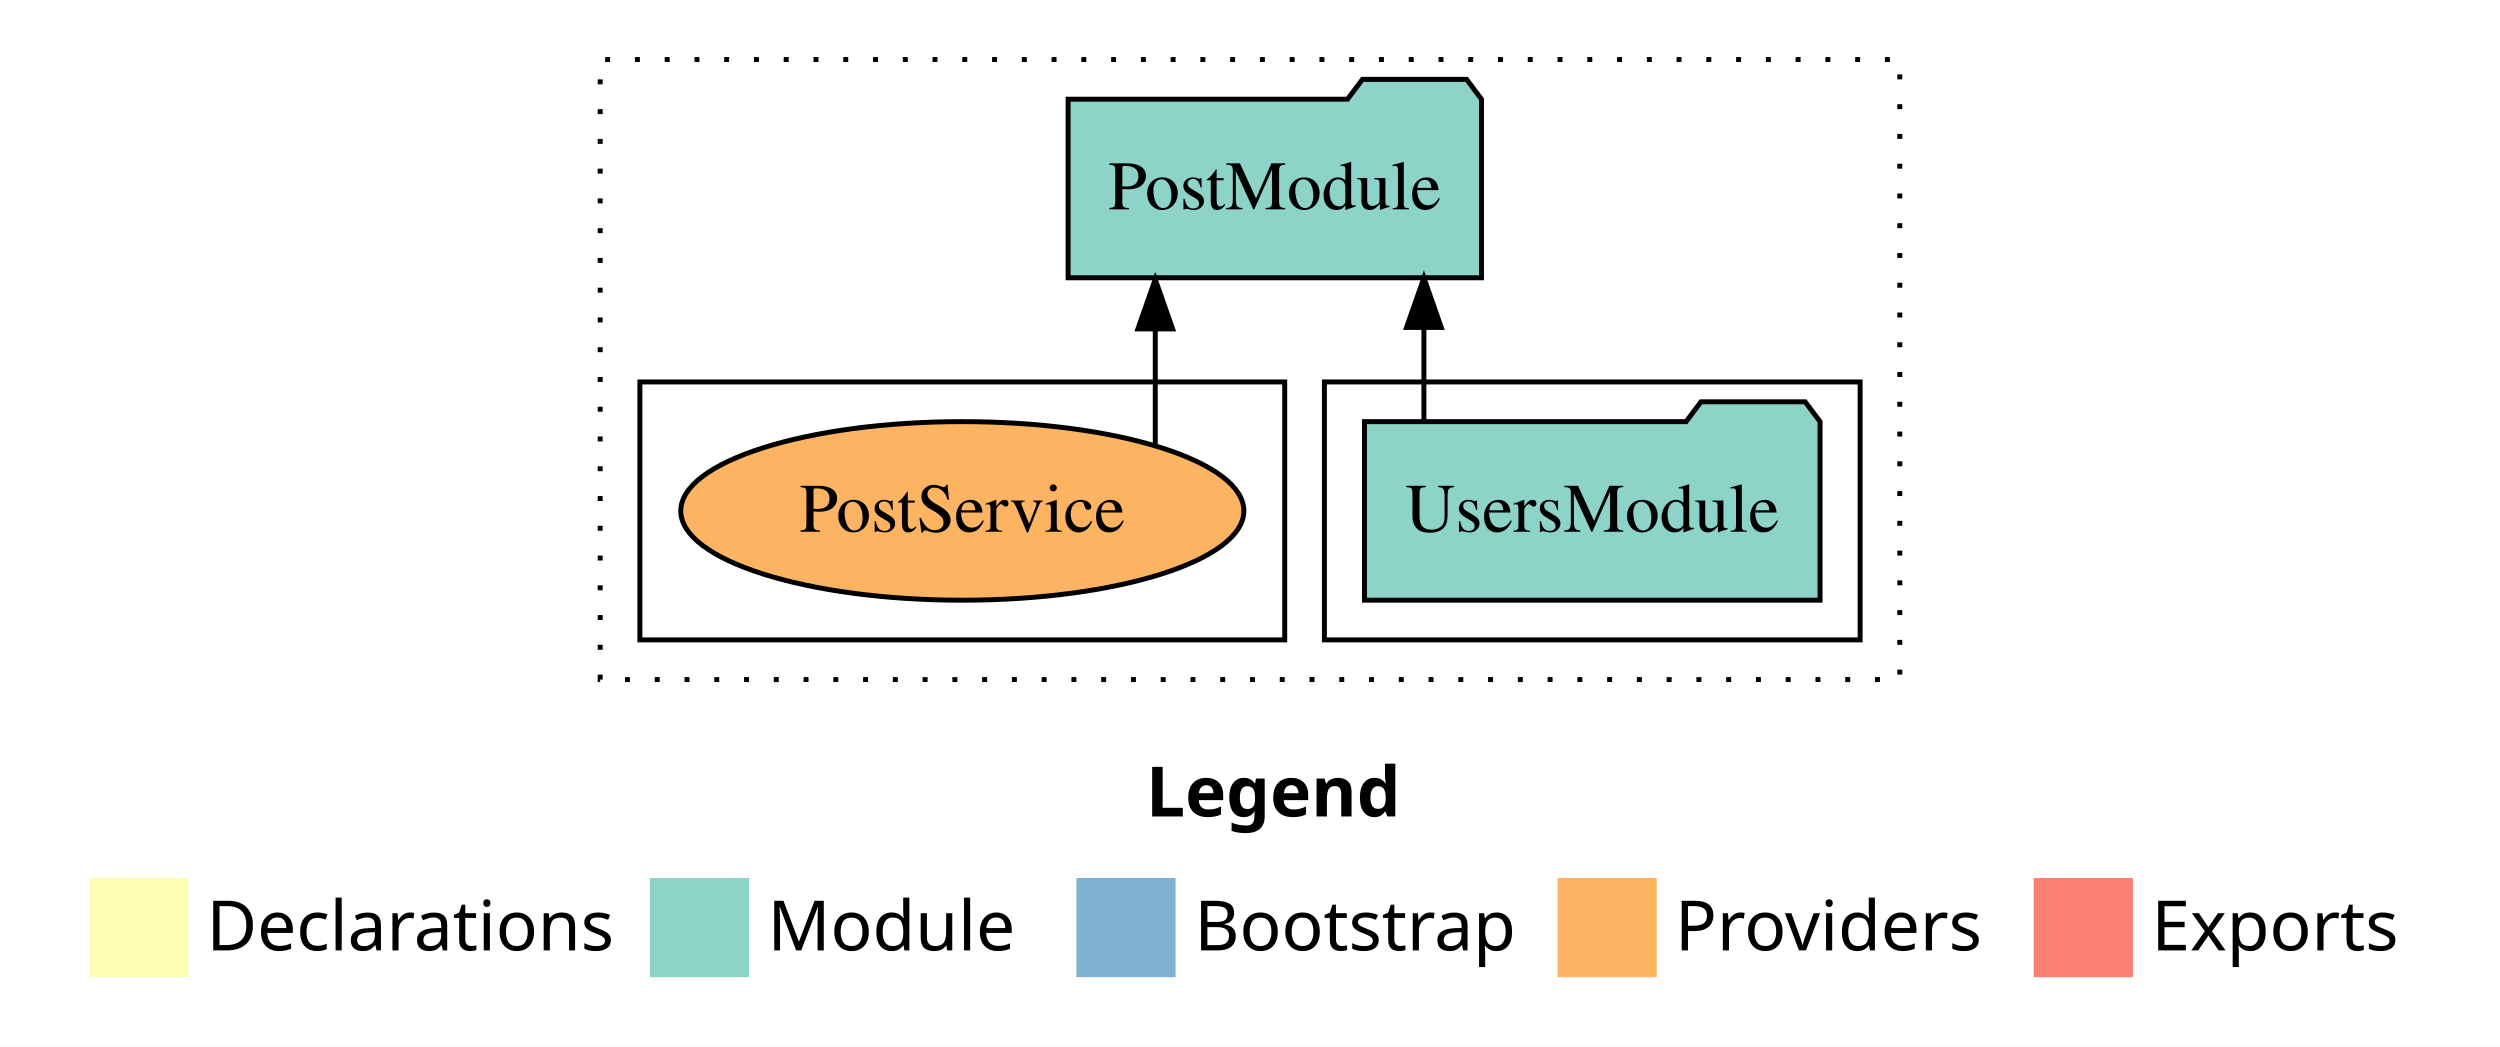
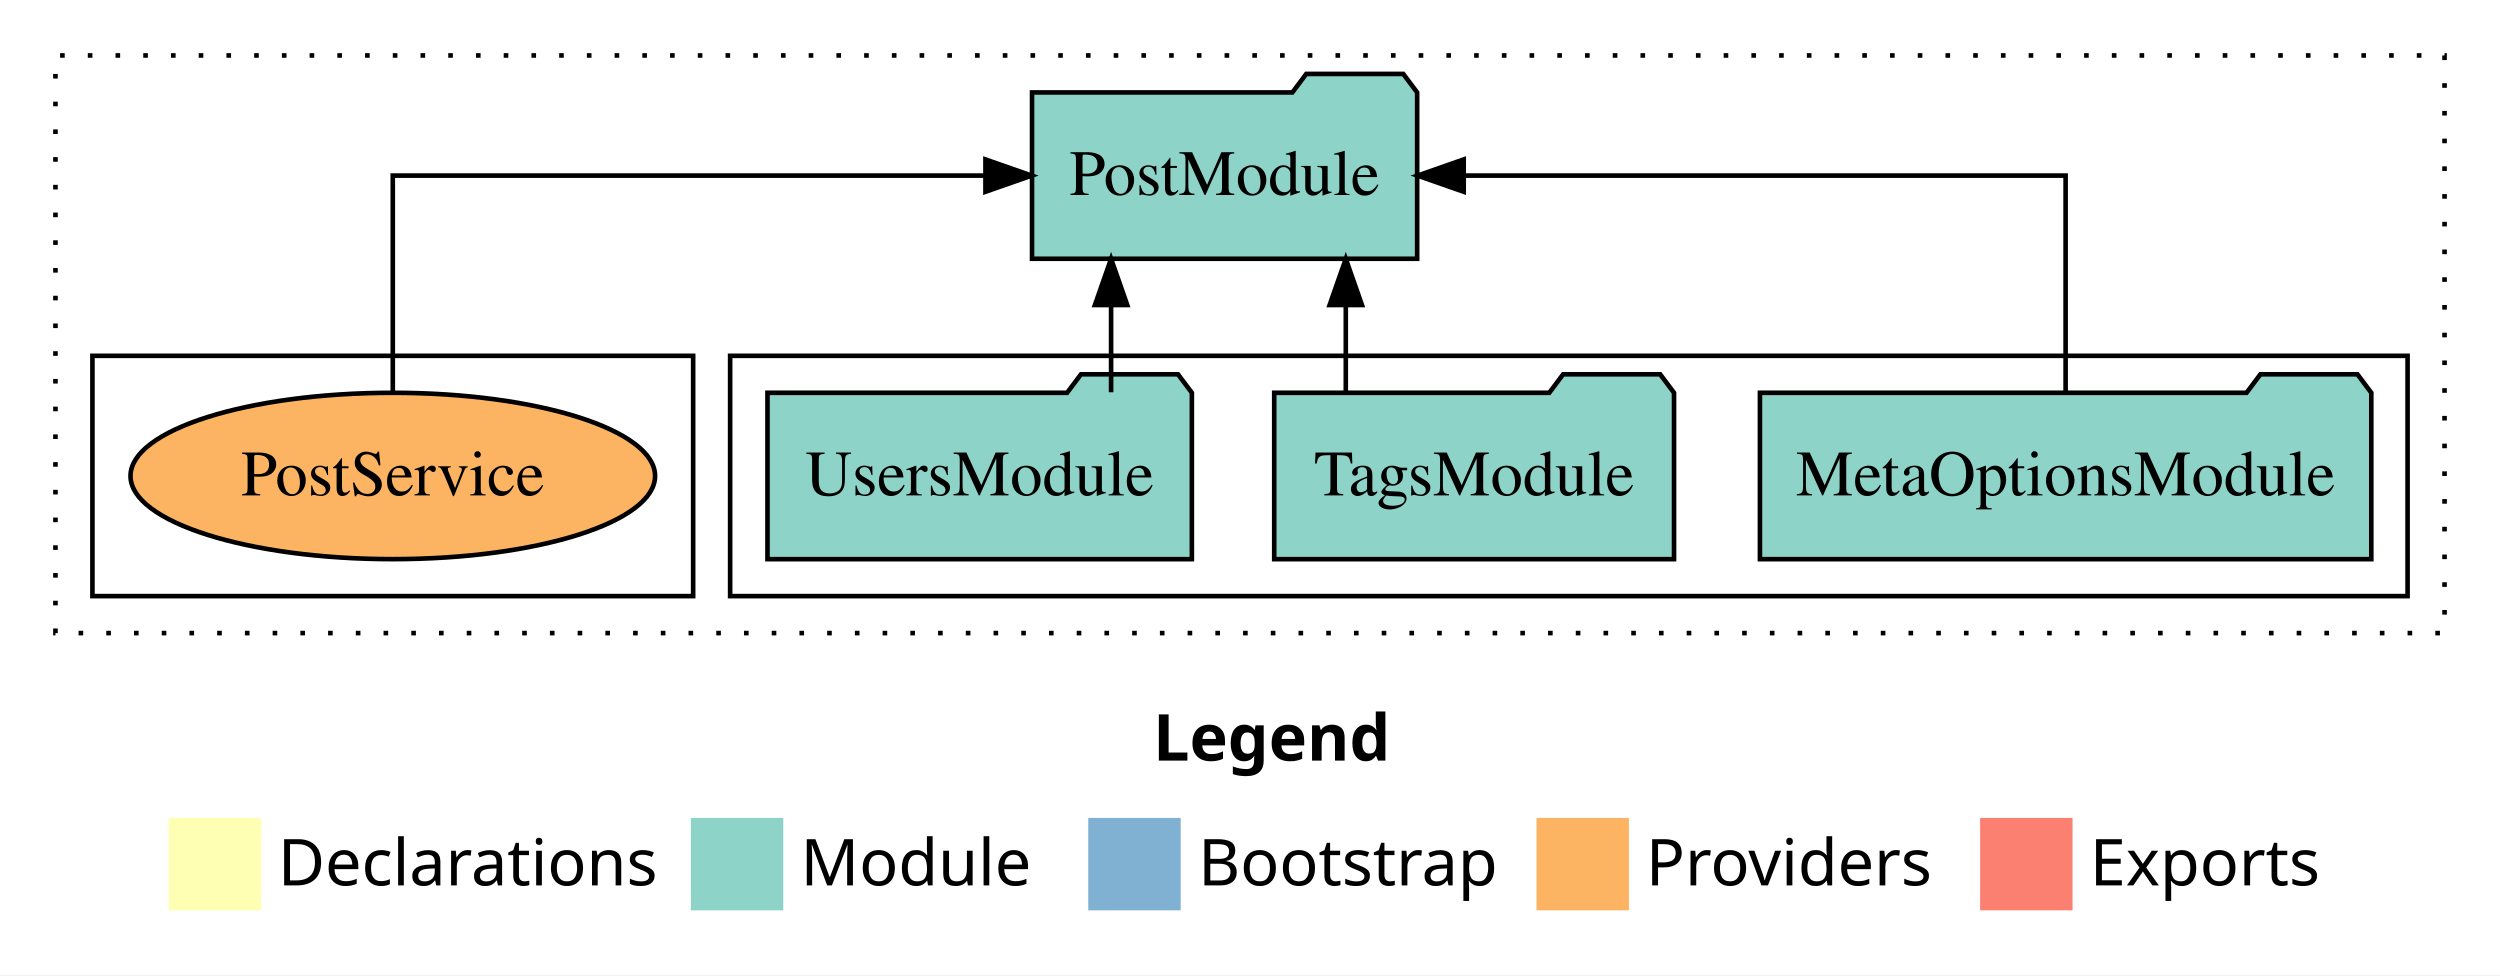
- <svg xmlns="http://www.w3.org/2000/svg" width="504pt" height="211pt" viewBox="0.00 0.00 504.00 211.00">
+ <svg xmlns="http://www.w3.org/2000/svg" width="541pt" height="211pt" viewBox="0.00 0.00 541.00 211.00">
  <g id="graph0" class="graph" transform="scale(1 1) rotate(0) translate(4 207)">
-     <polygon fill="white" stroke="transparent" points="-4,4 -4,-207 500,-207 500,4 -4,4" />
-     <text text-anchor="start" x="227.01" y="-42.4" font-family="Times-12" font-weight="bold" font-size="14.00">Legend</text>
-     <polygon fill="#ffffb3" stroke="transparent" points="14,-10 14,-30 34,-30 34,-10 14,-10" />
-     <text text-anchor="start" x="37.63" y="-15.4" font-family="Times-12" font-size="14.00">  Declarations</text>
-     <polygon fill="#8dd3c7" stroke="transparent" points="127,-10 127,-30 147,-30 147,-10 127,-10" />
-     <text text-anchor="start" x="150.73" y="-15.4" font-family="Times-12" font-size="14.00">  Module</text>
-     <polygon fill="#80b1d3" stroke="transparent" points="213,-10 213,-30 233,-30 233,-10 213,-10" />
-     <text text-anchor="start" x="236.78" y="-15.4" font-family="Times-12" font-size="14.00">  Bootstrap</text>
-     <polygon fill="#fdb462" stroke="transparent" points="310,-10 310,-30 330,-30 330,-10 310,-10" />
-     <text text-anchor="start" x="333.67" y="-15.4" font-family="Times-12" font-size="14.00">  Providers</text>
-     <polygon fill="#fb8072" stroke="transparent" points="406,-10 406,-30 426,-30 426,-10 406,-10" />
-     <text text-anchor="start" x="429.73" y="-15.4" font-family="Times-12" font-size="14.00">  Exports</text>
+     <polygon fill="white" stroke="transparent" points="-4,4 -4,-207 537,-207 537,4 -4,4" />
+     <text text-anchor="start" x="245.51" y="-42.4" font-family="Times-12" font-weight="bold" font-size="14.00">Legend</text>
+     <polygon fill="#ffffb3" stroke="transparent" points="32.5,-10 32.5,-30 52.5,-30 52.5,-10 32.5,-10" />
+     <text text-anchor="start" x="56.13" y="-15.4" font-family="Times-12" font-size="14.00">  Declarations</text>
+     <polygon fill="#8dd3c7" stroke="transparent" points="145.5,-10 145.5,-30 165.5,-30 165.5,-10 145.5,-10" />
+     <text text-anchor="start" x="169.23" y="-15.4" font-family="Times-12" font-size="14.00">  Module</text>
+     <polygon fill="#80b1d3" stroke="transparent" points="231.5,-10 231.5,-30 251.5,-30 251.5,-10 231.5,-10" />
+     <text text-anchor="start" x="255.28" y="-15.4" font-family="Times-12" font-size="14.00">  Bootstrap</text>
+     <polygon fill="#fdb462" stroke="transparent" points="328.5,-10 328.5,-30 348.5,-30 348.5,-10 328.5,-10" />
+     <text text-anchor="start" x="352.17" y="-15.4" font-family="Times-12" font-size="14.00">  Providers</text>
+     <polygon fill="#fb8072" stroke="transparent" points="424.5,-10 424.5,-30 444.5,-30 444.5,-10 424.5,-10" />
+     <text text-anchor="start" x="448.23" y="-15.4" font-family="Times-12" font-size="14.00">  Exports</text>
    <g id="clust1" class="cluster">
-       <polygon fill="none" stroke="black" stroke-dasharray="1,5" points="117,-70 117,-195 379,-195 379,-70 117,-70" />
+       <polygon fill="none" stroke="black" stroke-dasharray="1,5" points="8,-70 8,-195 525,-195 525,-70 8,-70" />
    </g>
    <g id="clust3" class="cluster">
-       <polygon fill="none" stroke="black" points="263,-78 263,-130 371,-130 371,-78 263,-78" />
+       <polygon fill="none" stroke="black" points="154,-78 154,-130 517,-130 517,-78 154,-78" />
    </g>
    <g id="clust6" class="cluster">
-       <polygon fill="none" stroke="black" points="125,-78 125,-130 255,-130 255,-78 125,-78" />
+       <polygon fill="none" stroke="black" points="16,-78 16,-130 146,-130 146,-78 16,-78" />
    </g>
    <g id="node1" class="node">
-       <polygon fill="#8dd3c7" stroke="black" points="362.92,-122 359.92,-126 338.92,-126 335.92,-122 271.08,-122 271.08,-86 362.92,-86 362.92,-122" />
-       <text text-anchor="middle" x="317" y="-99.8" font-family="Times,serif" font-size="14.00">UsersModule</text>
+       <polygon fill="#8dd3c7" stroke="black" points="509.15,-122 506.15,-126 485.15,-126 482.15,-122 376.85,-122 376.85,-86 509.15,-86 509.15,-122" />
+       <text text-anchor="middle" x="443" y="-99.8" font-family="Times,serif" font-size="14.00">MetaOptionsModule</text>
+     </g>
+     <g id="node4" class="node">
+       <polygon fill="#8dd3c7" stroke="black" points="302.67,-187 299.67,-191 278.67,-191 275.67,-187 219.33,-187 219.33,-151 302.67,-151 302.67,-187" />
+       <text text-anchor="middle" x="261" y="-164.8" font-family="Times,serif" font-size="14.00">PostModule</text>
+     </g>
+     <g id="edge1" class="edge">
+       <path fill="none" stroke="black" d="M443,-122.11C443,-141.34 443,-169 443,-169 443,-169 312.75,-169 312.75,-169" />
+       <polygon fill="black" stroke="black" points="312.75,-165.5 302.75,-169 312.75,-172.5 312.75,-165.5" />
    </g>
    <g id="node2" class="node">
-       <polygon fill="#8dd3c7" stroke="black" points="294.67,-187 291.67,-191 270.67,-191 267.67,-187 211.33,-187 211.33,-151 294.67,-151 294.67,-187" />
-       <text text-anchor="middle" x="253" y="-164.8" font-family="Times,serif" font-size="14.00">PostModule</text>
+       <polygon fill="#8dd3c7" stroke="black" points="358.26,-122 355.26,-126 334.26,-126 331.26,-122 271.74,-122 271.74,-86 358.26,-86 358.26,-122" />
+       <text text-anchor="middle" x="315" y="-99.8" font-family="Times,serif" font-size="14.00">TagsModule</text>
    </g>
-     <g id="edge1" class="edge">
-       <path fill="none" stroke="black" d="M283.06,-122.11C283.06,-122.11 283.06,-140.99 283.06,-140.99" />
-       <polygon fill="black" stroke="black" points="279.56,-140.99 283.06,-150.99 286.56,-140.99 279.56,-140.99" />
+     <g id="edge2" class="edge">
+       <path fill="none" stroke="black" d="M287.23,-122.11C287.23,-122.11 287.23,-140.99 287.23,-140.99" />
+       <polygon fill="black" stroke="black" points="283.73,-140.99 287.23,-150.99 290.73,-140.99 283.73,-140.99" />
    </g>
    <g id="node3" class="node">
-       <ellipse fill="#fdb462" stroke="black" cx="190" cy="-104" rx="56.76" ry="18" />
-       <text text-anchor="middle" x="190" y="-99.8" font-family="Times,serif" font-size="14.00">PostService</text>
+       <polygon fill="#8dd3c7" stroke="black" points="253.92,-122 250.92,-126 229.92,-126 226.92,-122 162.08,-122 162.08,-86 253.92,-86 253.92,-122" />
+       <text text-anchor="middle" x="208" y="-99.8" font-family="Times,serif" font-size="14.00">UsersModule</text>
    </g>
-     <g id="edge2" class="edge">
-       <path fill="none" stroke="black" d="M228.9,-117.15C228.9,-117.15 228.9,-140.69 228.9,-140.69" />
-       <polygon fill="black" stroke="black" points="225.4,-140.69 228.9,-150.69 232.4,-140.69 225.4,-140.69" />
+     <g id="edge3" class="edge">
+       <path fill="none" stroke="black" d="M236.44,-122.11C236.44,-122.11 236.44,-140.99 236.44,-140.99" />
+       <polygon fill="black" stroke="black" points="232.94,-140.99 236.44,-150.99 239.94,-140.99 232.94,-140.99" />
+     </g>
+     <g id="node5" class="node">
+       <ellipse fill="#fdb462" stroke="black" cx="81" cy="-104" rx="56.76" ry="18" />
+       <text text-anchor="middle" x="81" y="-99.8" font-family="Times,serif" font-size="14.00">PostService</text>
+     </g>
+     <g id="edge4" class="edge">
+       <path fill="none" stroke="black" d="M81,-122.11C81,-141.34 81,-169 81,-169 81,-169 209.25,-169 209.25,-169" />
+       <polygon fill="black" stroke="black" points="209.25,-172.5 219.25,-169 209.25,-165.5 209.25,-172.5" />
    </g>
  </g>
</svg>
